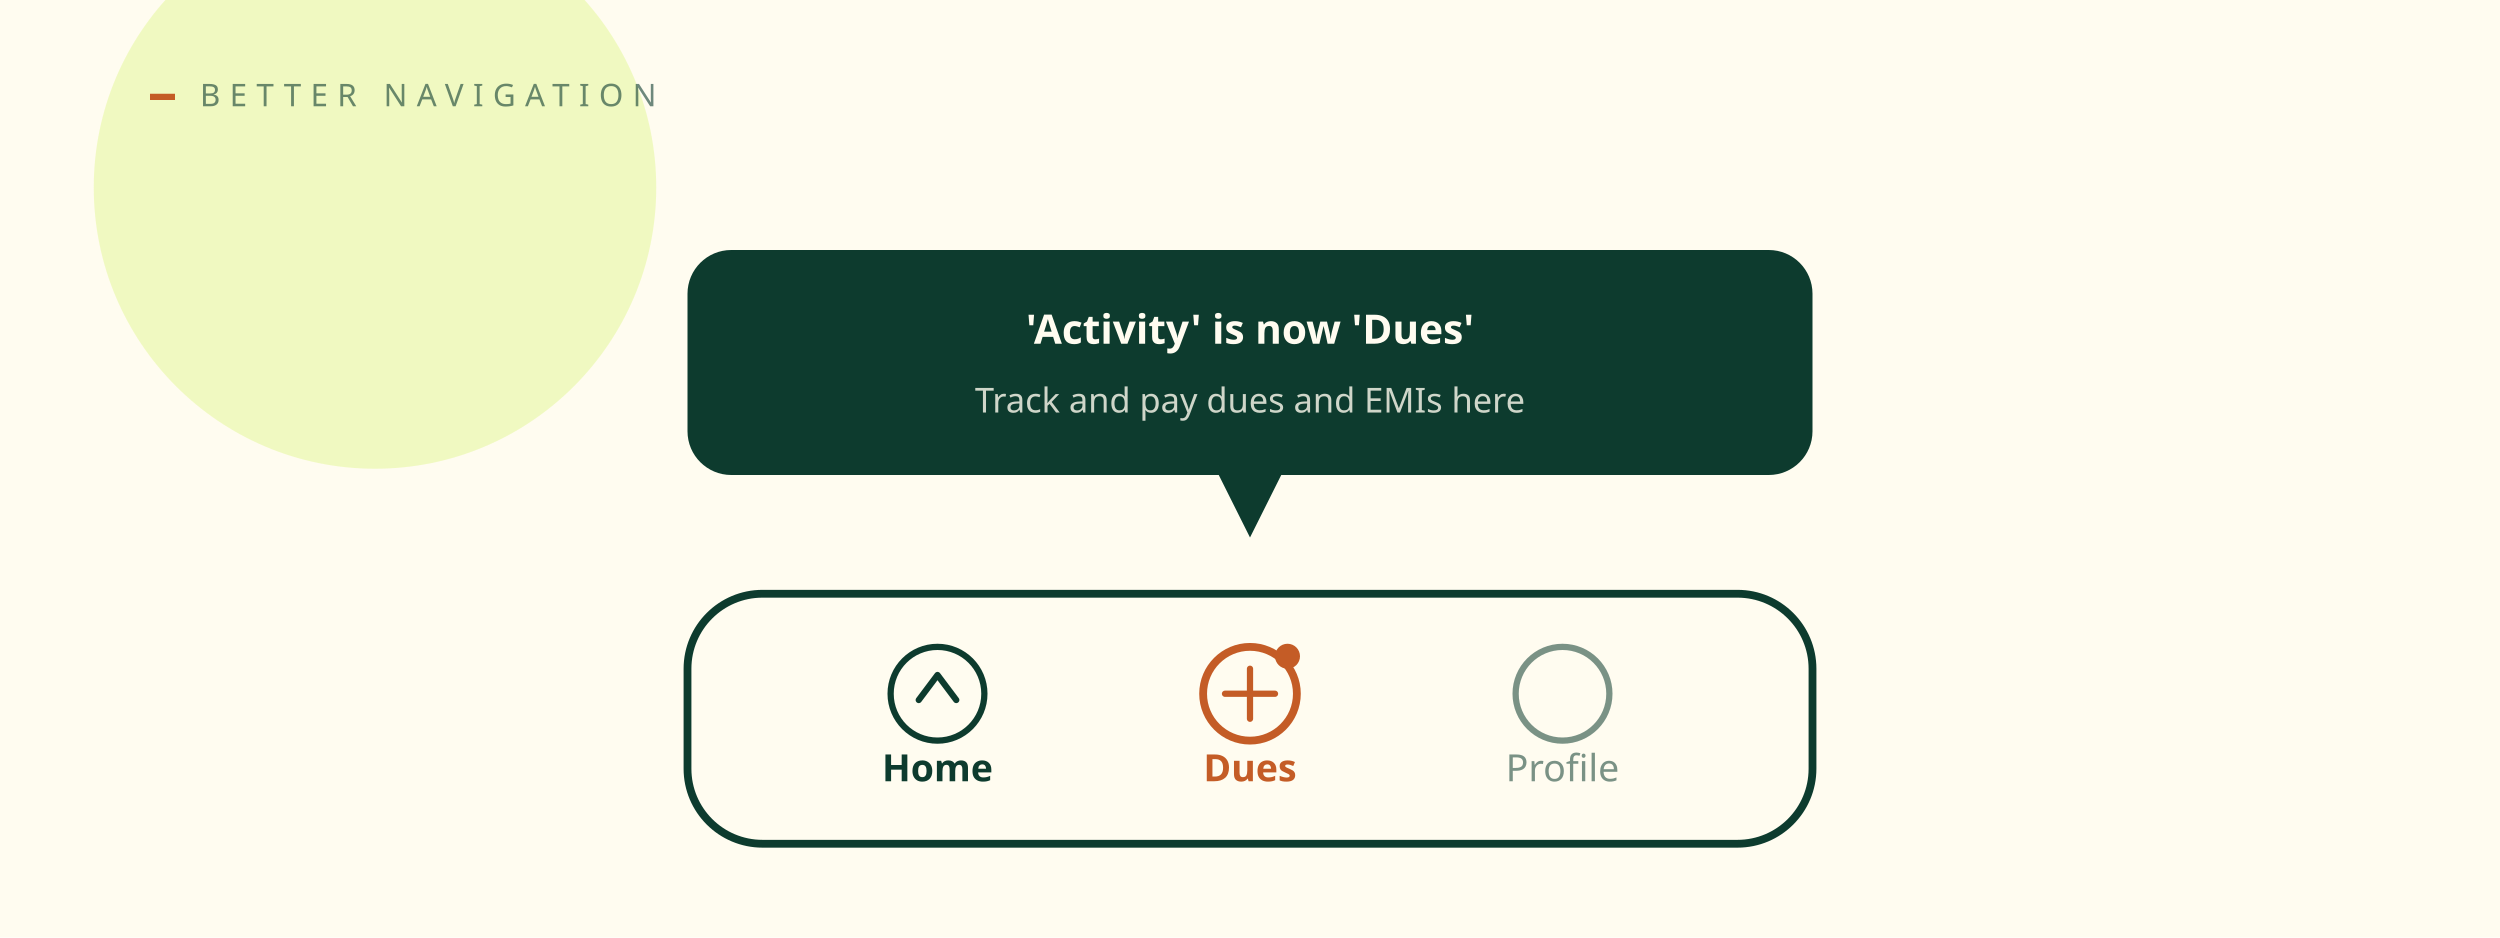
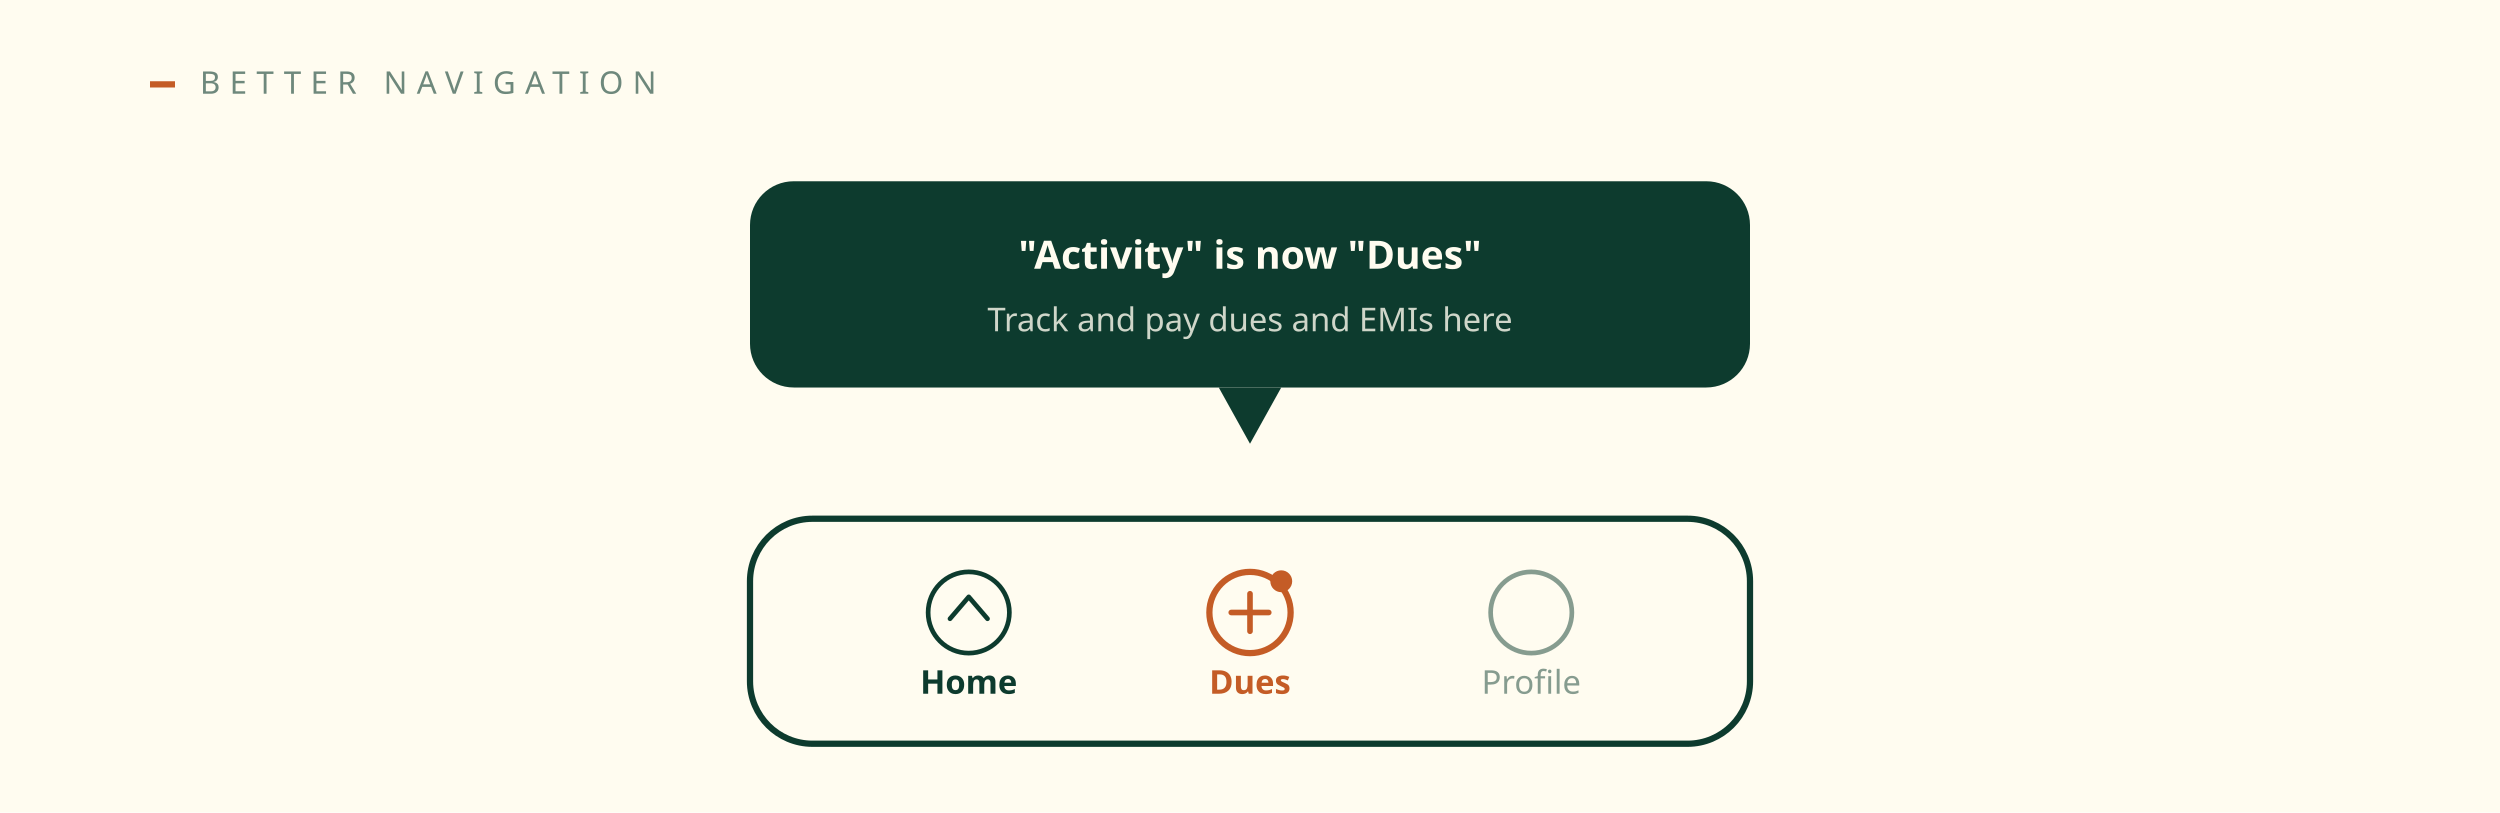
- <svg xmlns="http://www.w3.org/2000/svg" viewBox="0 0 800 300" width="800" height="300">
-   <rect width="800" height="300" fill="#FFFCF0" />
-   <circle cx="120" cy="60" r="90" fill="#C5F135" opacity="0.25" />
+ <svg xmlns="http://www.w3.org/2000/svg" viewBox="0 0 800 260" width="800" height="260">
+   <rect width="800" height="260" fill="#FFFCF0" />
  <g font-family="'Space Grotesk', sans-serif" fill="#0D3B2E">
-     <rect x="48" y="30" width="8" height="2" fill="#C45C26" />
-     <text x="64" y="34" font-size="10" opacity="0.6" letter-spacing="3">BETTER NAVIGATION</text>
+     <rect x="48" y="26" width="8" height="2" fill="#C45C26" />
+     <text x="64" y="30" font-size="10" opacity="0.6" letter-spacing="3">BETTER NAVIGATION</text>
  </g>
-   <g transform="translate(220,80)">
-     <rect x="0" y="0" width="360" height="72" rx="14" fill="#0D3B2E" />
-     <path d="M170 72 L190 72 L180 92 Z" fill="#0D3B2E" />
-     <text x="180" y="30" text-anchor="middle" font-family="'Space Grotesk', sans-serif" font-size="13" font-weight="700" fill="#FFFCF0">'Activity' is now 'Dues'</text>
-     <text x="180" y="52" text-anchor="middle" font-family="'Space Grotesk', sans-serif" font-size="11" fill="#FFFCF0" opacity="0.8">Track and pay dues and EMIs here</text>
+   <g transform="translate(240,58)">
+     <rect x="0" y="0" width="320" height="66" rx="14" fill="#0D3B2E" />
+     <path d="M150 66 L170 66 L160 84 Z" fill="#0D3B2E" />
+     <text x="160" y="28" text-anchor="middle" font-family="'Space Grotesk', sans-serif" font-size="12.5" font-weight="700" fill="#FFFCF0">"Activity" is now "Dues"</text>
+     <text x="160" y="48" text-anchor="middle" font-family="'Space Grotesk', sans-serif" font-size="10.5" fill="#FFFCF0" opacity="0.8">Track and pay dues and EMIs here</text>
  </g>
-   <g transform="translate(220,190)">
-     <rect x="0" y="0" width="360" height="80" rx="24" fill="none" stroke="#0D3B2E" stroke-width="2.5" />
+   <g transform="translate(240,166)">
+     <rect x="0" y="0" width="320" height="72" rx="20" fill="none" stroke="#0D3B2E" stroke-width="2" />
    <g font-family="'Space Grotesk', sans-serif" fill="#0D3B2E">
-       <circle cx="80" cy="32" r="15" fill="none" stroke="#0D3B2E" stroke-width="2" />
-       <path d="M74 34 l6 -8 l6 8" stroke="#0D3B2E" stroke-width="2" fill="none" stroke-linecap="round" stroke-linejoin="round" />
-       <text x="80" y="60" text-anchor="middle" font-size="12" font-weight="700">Home</text>
-       <circle cx="180" cy="32" r="15" fill="none" stroke="#C45C26" stroke-width="2.5" />
-       <circle cx="192" cy="20" r="4" fill="#C45C26" />
-       <path d="M172 32 h16 M180 24 v16" stroke="#C45C26" stroke-width="2" stroke-linecap="round" />
-       <text x="180" y="60" text-anchor="middle" font-size="12" font-weight="700" fill="#C45C26">Dues</text>
-       <circle cx="280" cy="32" r="15" fill="none" stroke="#0D3B2E" stroke-width="2" opacity="0.55" />
-       <text x="280" y="60" text-anchor="middle" font-size="12" opacity="0.55">Profile</text>
+       <circle cx="70" cy="30" r="13" fill="none" stroke="#0D3B2E" stroke-width="1.5" />
+       <path d="M64 32 l6 -7 l6 7" stroke="#0D3B2E" stroke-width="1.5" fill="none" stroke-linecap="round" stroke-linejoin="round" />
+       <text x="70" y="56" text-anchor="middle" font-size="10.5" font-weight="700">Home</text>
+       <circle cx="160" cy="30" r="13" fill="none" stroke="#C45C26" stroke-width="2" />
+       <circle cx="170" cy="20" r="3.5" fill="#C45C26" />
+       <path d="M154 30 h12 M160 24 v12" stroke="#C45C26" stroke-width="1.8" stroke-linecap="round" />
+       <text x="160" y="56" text-anchor="middle" font-size="10.5" font-weight="700" fill="#C45C26">Dues</text>
+       <circle cx="250" cy="30" r="13" fill="none" stroke="#0D3B2E" stroke-width="1.5" opacity="0.5" />
+       <text x="250" y="56" text-anchor="middle" font-size="10.5" opacity="0.5">Profile</text>
    </g>
  </g>
</svg>
